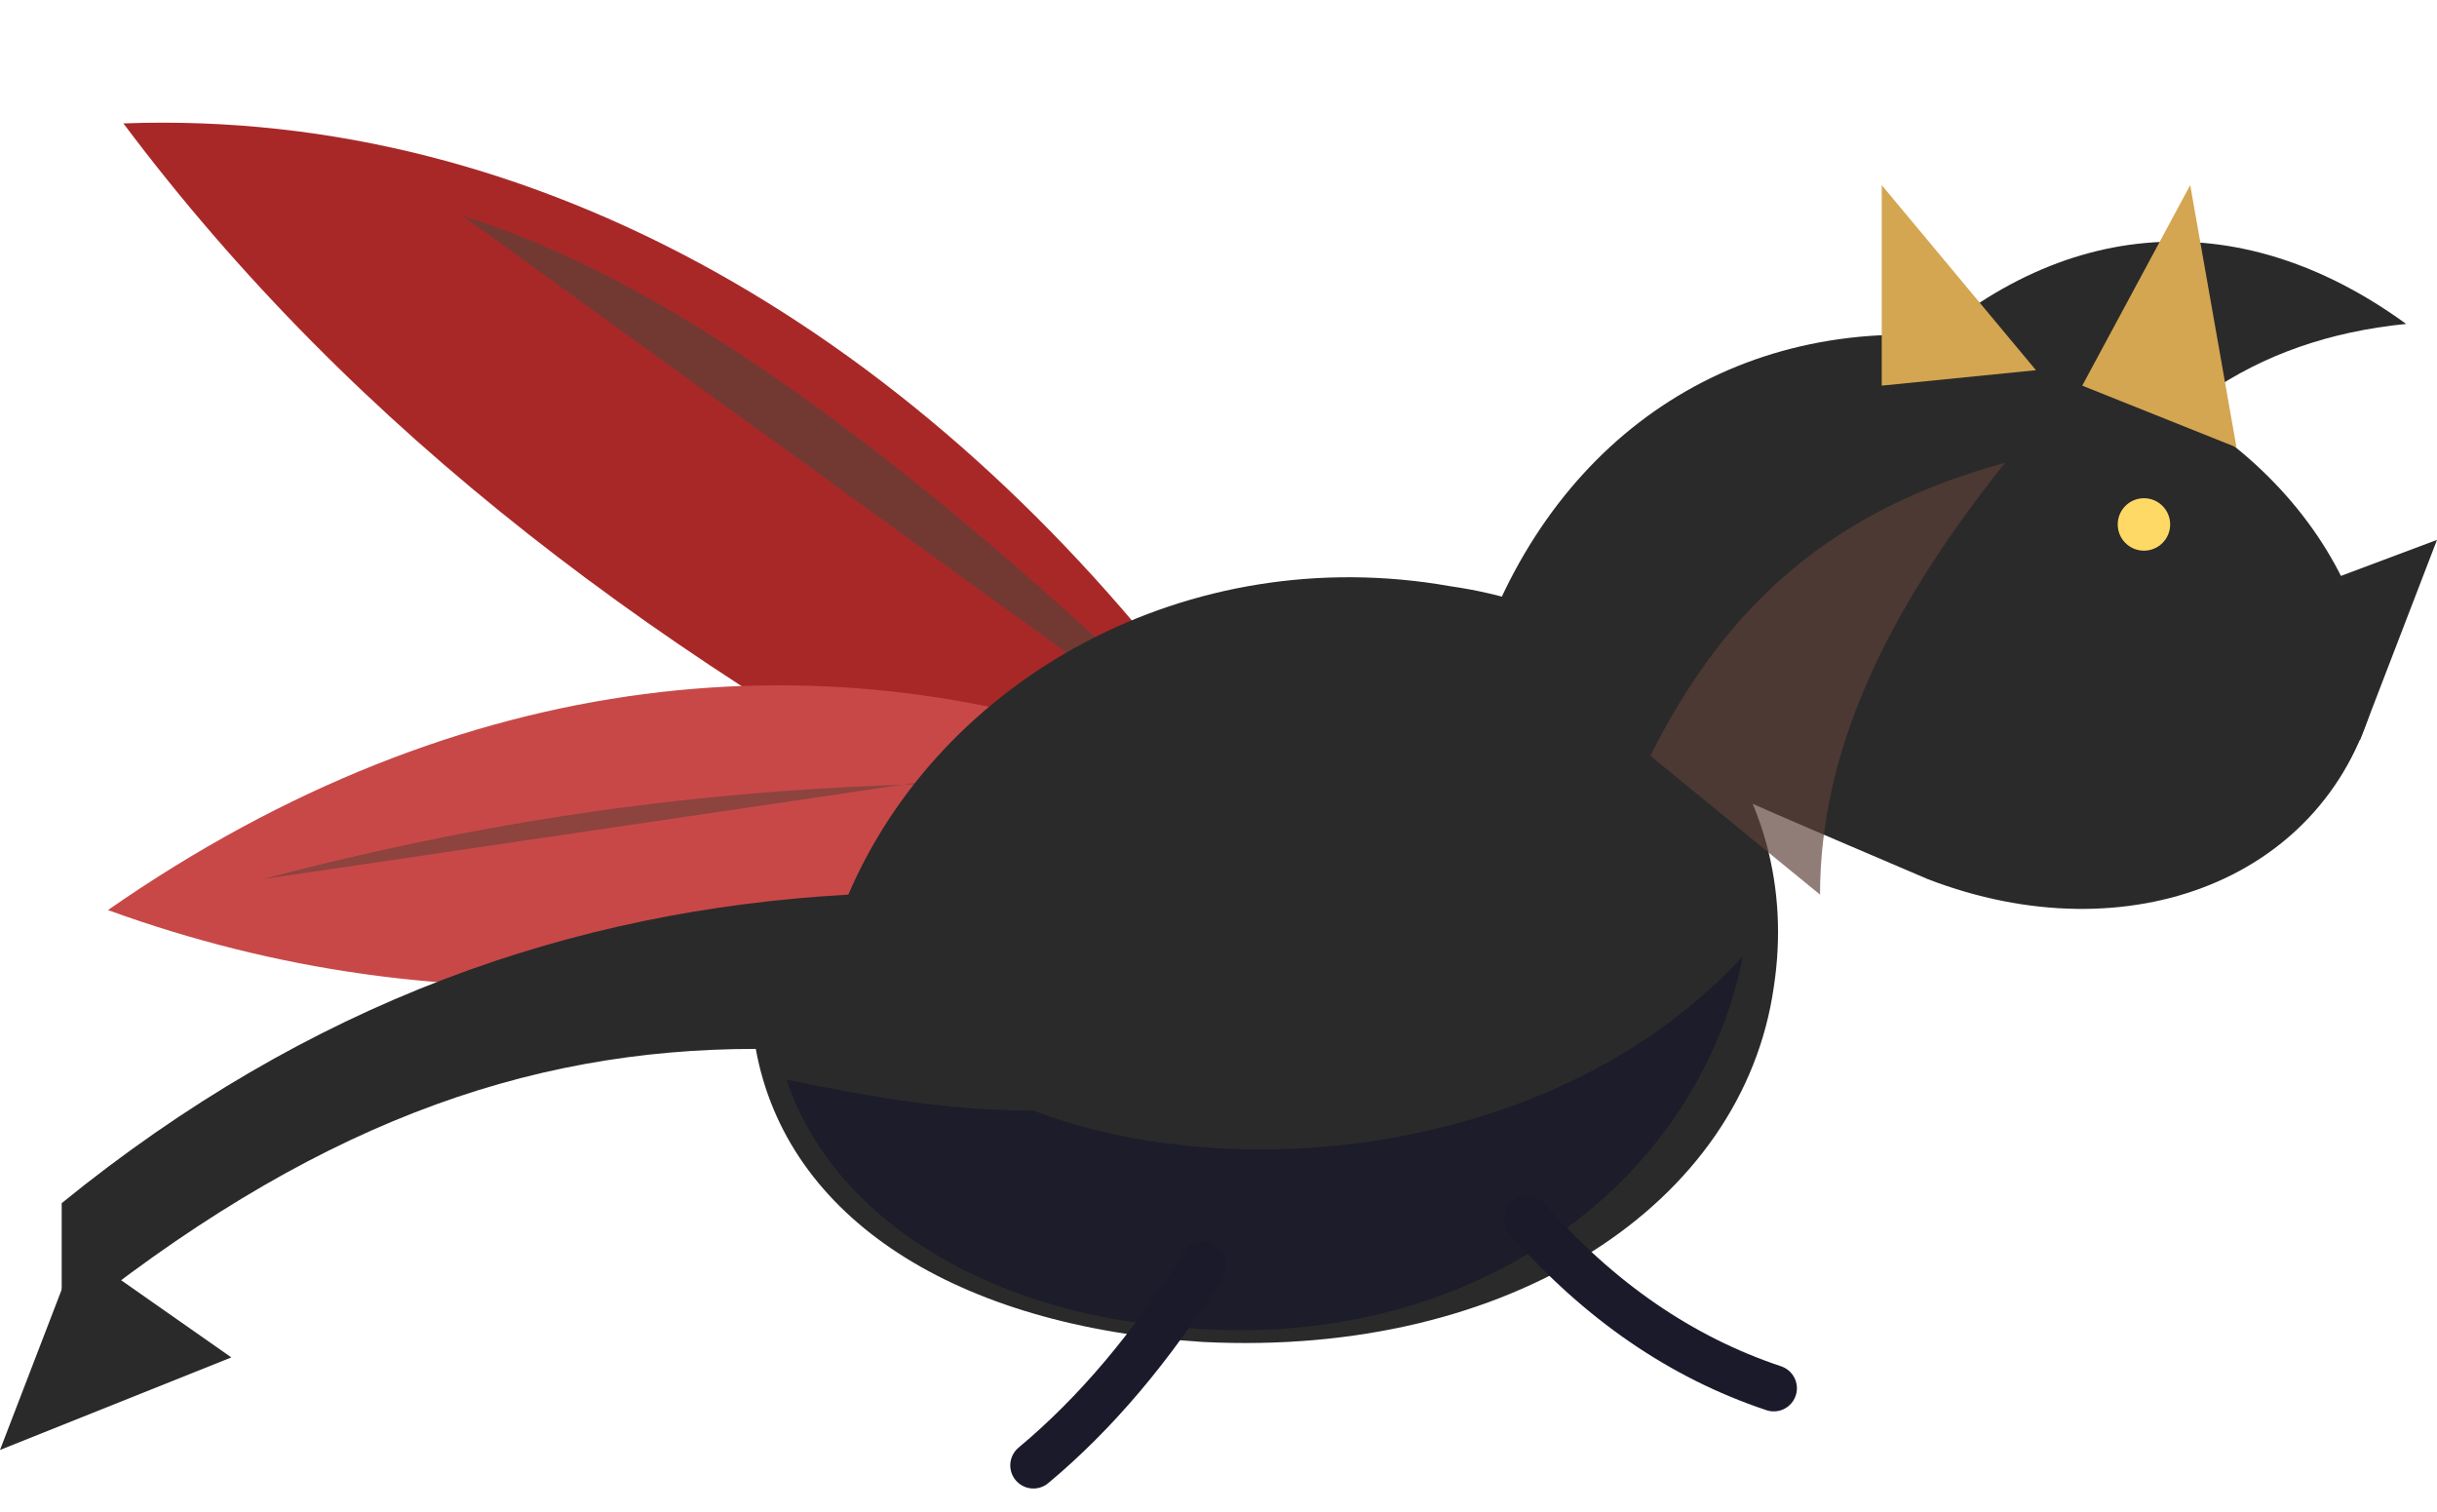
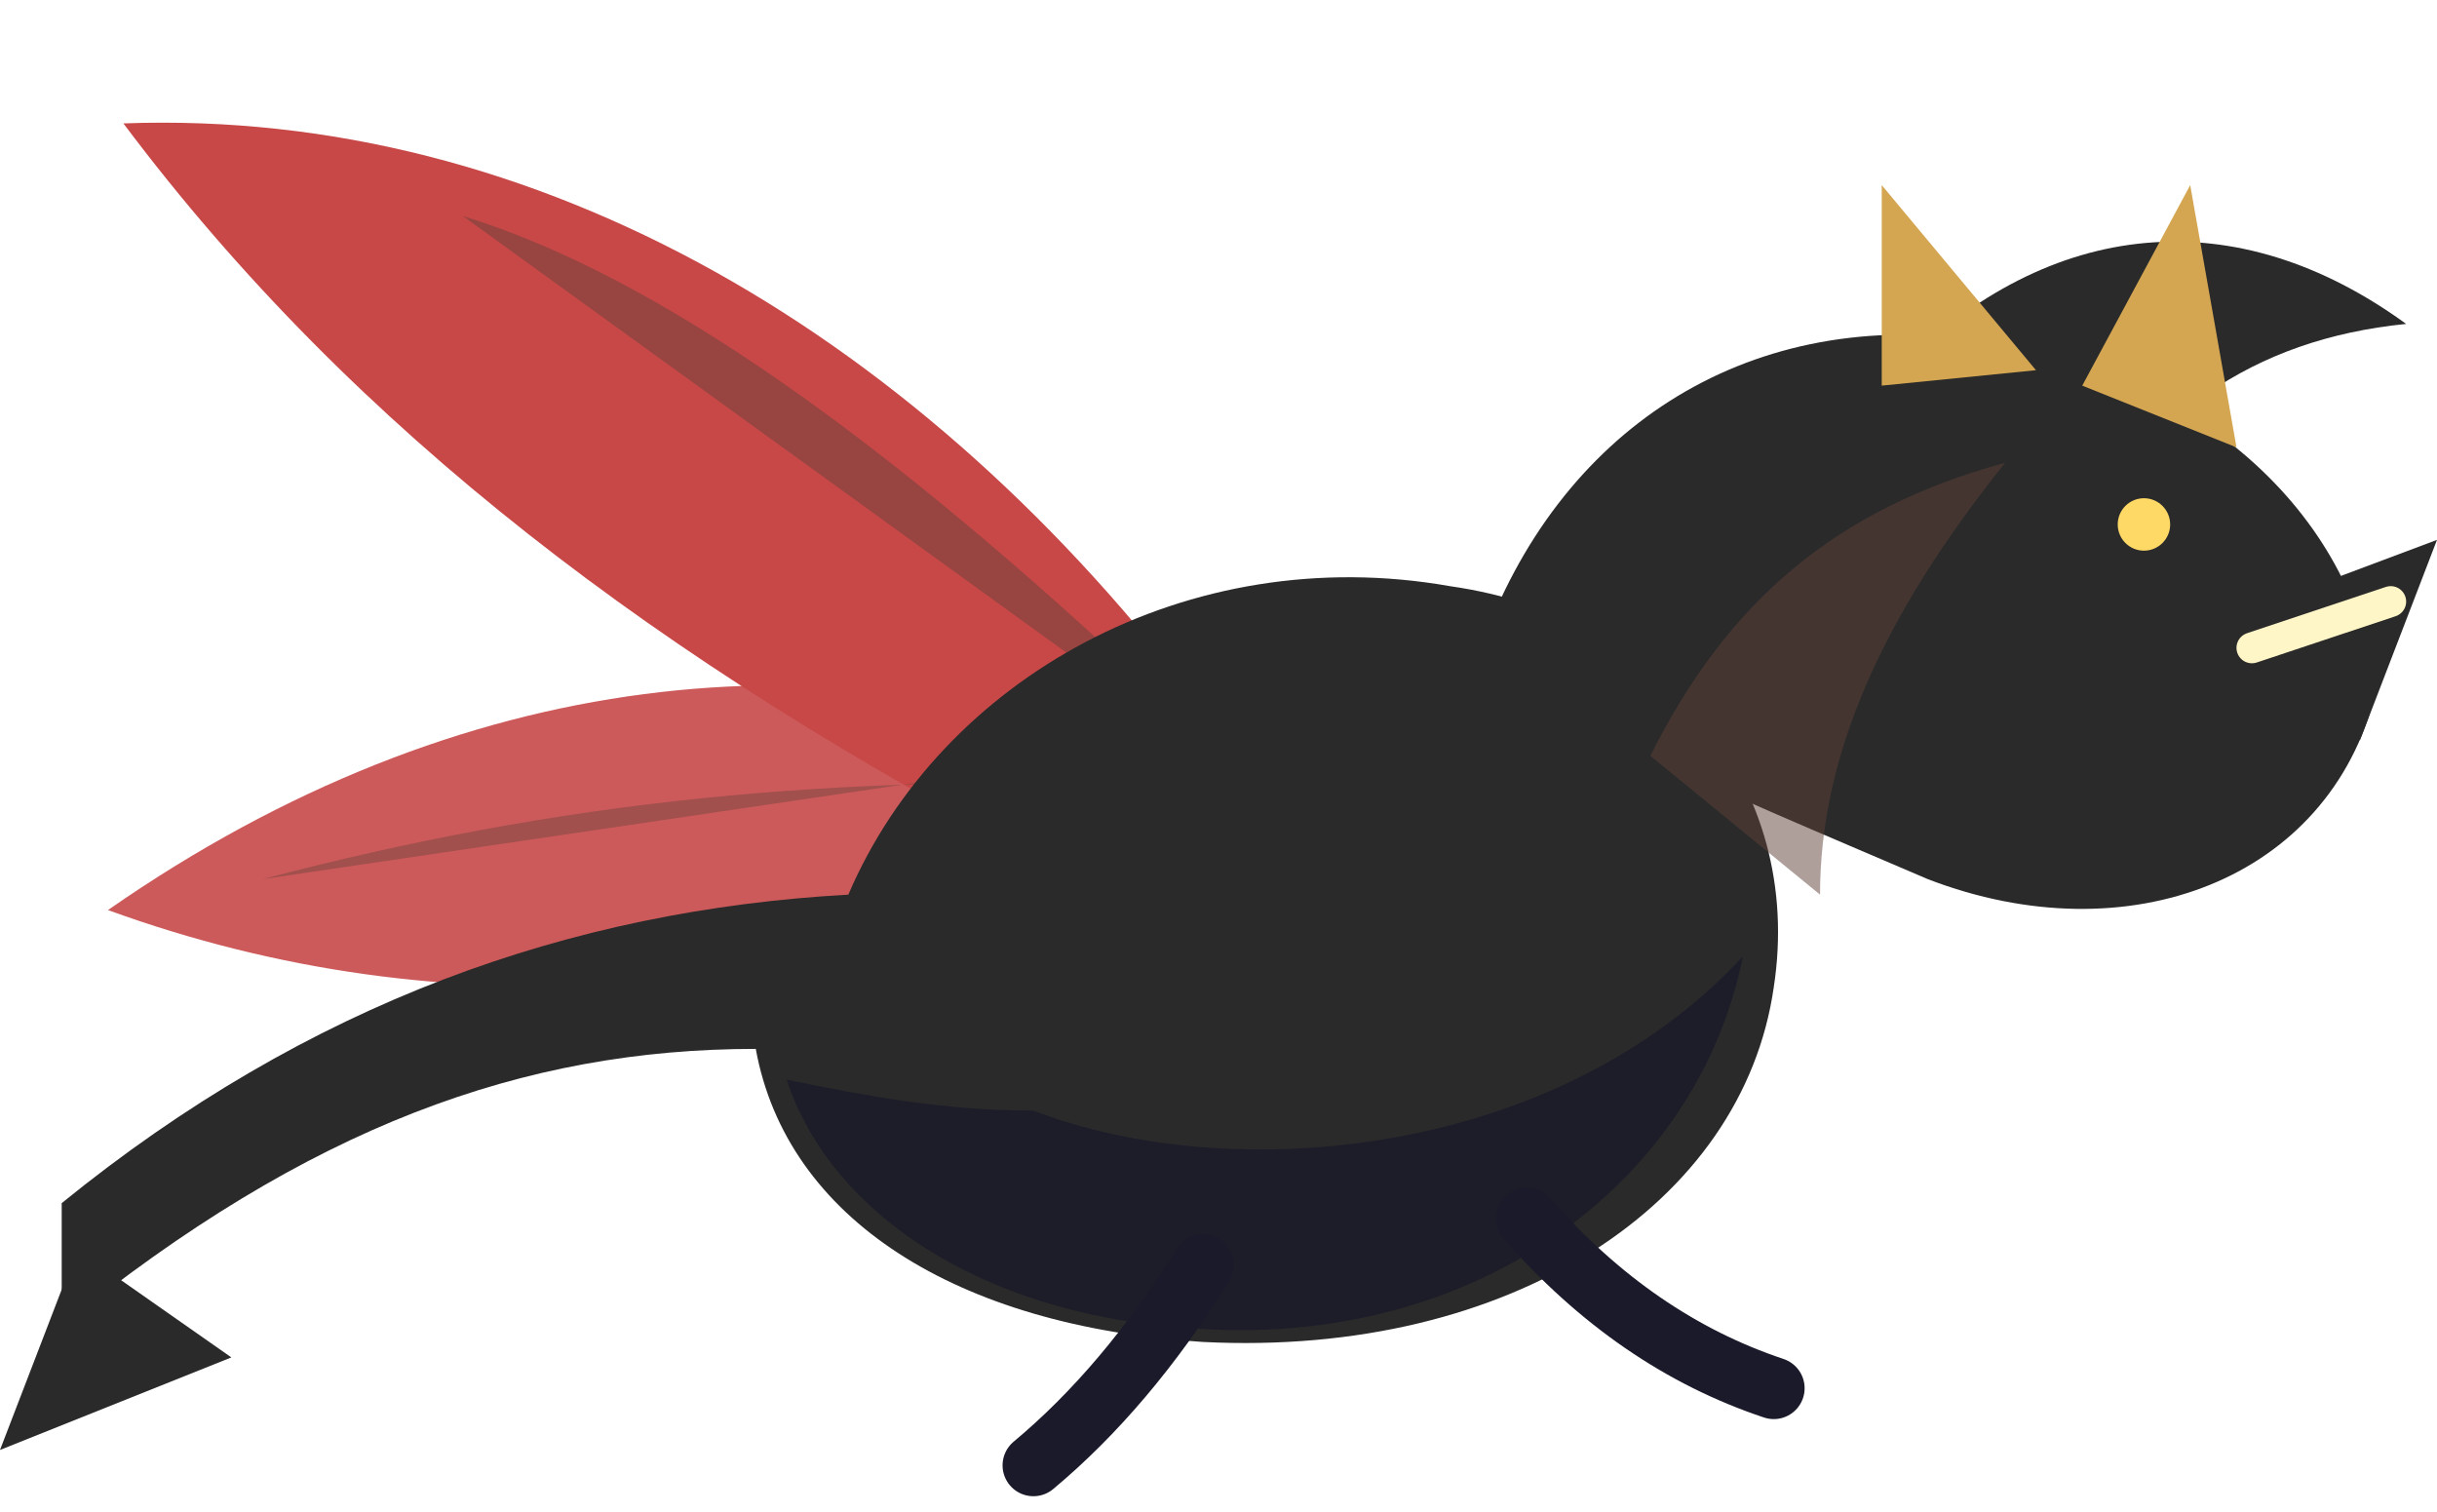
<svg xmlns="http://www.w3.org/2000/svg" width="158" height="98" viewBox="0 0 158 98">
-   <path d="M78 46C60 22 35 7 8 8C23 28 43 43 68 56Z" fill="#a82828" />
-   <path d="M75 49C54 41 30 43 7 59C29 67 52 65 75 55Z" fill="#c84848" />
-   <path d="M77 48L30 14C43 18 58 29 75 45Z" fill="#5d4037" opacity="0.72" />
-   <path d="M78 48L17 57C36 52 54 50 77 51Z" fill="#5d4037" opacity="0.55" />
-   <path d="M4 78C20 65 37 59 55 58C61 44 77 35 94 38C108 40 117 51 115 64C113 78 98 88 78 87C62 86 51 79 49 68C34 68 20 73 4 86Z" fill="#2a2a2a" />
-   <path d="M67 72C80 77 101 75 113 62C110 77 95 88 76 86C64 85 54 79 51 70C56 71 61 72 67 72Z" fill="#1a1a2a" opacity="0.88" />
+   <style>.frontWing{transform-box:fill-box;transform-origin:80% 82%;animation:wingA 1.1s ease-in-out infinite}.backWing{transform-box:fill-box;transform-origin:78% 20%;animation:wingB 1.1s ease-in-out infinite}.jaw{transform-box:fill-box;transform-origin:4% 20%;animation:jaw 1.3s ease-in-out infinite}.tail{transform-box:fill-box;transform-origin:92% 40%;animation:tail 1.6s ease-in-out infinite}.leg{transform-box:fill-box;transform-origin:50% 15%;animation:leg 1.2s ease-in-out infinite}@keyframes wingA{0%,100%{transform:rotate(-7deg)}50%{transform:rotate(9deg)}}@keyframes wingB{0%,100%{transform:rotate(8deg)}50%{transform:rotate(-10deg)}}@keyframes jaw{0%,72%,100%{transform:rotate(0deg)}82%{transform:rotate(12deg)}}@keyframes tail{0%,100%{transform:rotate(-4deg)}50%{transform:rotate(7deg)}}@keyframes leg{0%,100%{transform:rotate(-5deg)}50%{transform:rotate(6deg)}}</style>
+   <g class="backWing">
+     <path d="M78 46C60 22 35 7 8 8C23 28 43 43 68 56Z" fill="#c84848" />
+     <path d="M77 48L30 14C43 18 58 29 75 45Z" fill="#5d4037" opacity=".45" />
+   </g>
+   <g class="frontWing">
+     <path d="M75 49C54 41 30 43 7 59C29 67 52 65 75 55Z" fill="#c84848" opacity=".9" />
+     <path d="M78 48L17 57C36 52 54 50 77 51Z" fill="#5d4037" opacity=".38" />
+   </g>
+   <g class="tail">
+     <path d="M4 78C20 65 37 59 55 58C61 44 77 35 94 38C108 40 117 51 115 64C113 78 98 88 78 87C62 86 51 79 49 68C34 68 20 73 4 86Z" fill="#2a2a2a" />
+     <path d="M5 81L0 94L15 88Z" fill="#2a2a2a" />
+   </g>
+   <path d="M67 72C80 77 101 75 113 62C110 77 95 88 76 86C64 85 54 79 51 70C56 71 61 72 67 72Z" fill="#1a1a2a" opacity=".82" />
  <path d="M96 42C101 28 113 20 128 22C143 24 153 34 154 45C151 57 138 62 125 57C111 51 101 47 96 42Z" fill="#2a2a2a" />
  <path d="M123 24C133 14 145 13 156 21C146 22 139 27 134 36Z" fill="#2a2a2a" />
  <path d="M135 25L142 12L145 29Z" fill="#d4a652" />
  <path d="M122 25L122 12L132 24Z" fill="#d4a652" />
-   <path d="M142 41L158 35L153 48Z" fill="#2a2a2a" />
+   <g class="jaw">
+     <path d="M142 41L158 35L153 48Z" fill="#2a2a2a" />
+     <path d="M146 42L155 39" stroke="#fff6c8" stroke-width="2" stroke-linecap="round" />
+   </g>
  <circle cx="139" cy="34" r="1.7" fill="#ffd966" />
-   <path d="M107 49C112 39 119 33 130 30C122 40 118 49 118 58Z" fill="#5d4037" opacity="0.68" />
-   <path d="M78 82Q73 90 67 95" fill="none" stroke="#1a1a2a" stroke-width="3" stroke-linecap="round" />
-   <path d="M99 79Q106 87 115 90" fill="none" stroke="#1a1a2a" stroke-width="3" stroke-linecap="round" />
-   <path d="M5 81L0 94L15 88Z" fill="#2a2a2a" />
+   <path d="M107 49C112 39 119 33 130 30C122 40 118 49 118 58Z" fill="#5d4037" opacity=".5" />
+   <g class="leg">
+     <path d="M78 82Q73 90 67 95" fill="none" stroke="#1a1a2a" stroke-width="4" stroke-linecap="round" />
+     <path d="M99 79Q106 87 115 90" fill="none" stroke="#1a1a2a" stroke-width="4" stroke-linecap="round" />
+   </g>
</svg>
